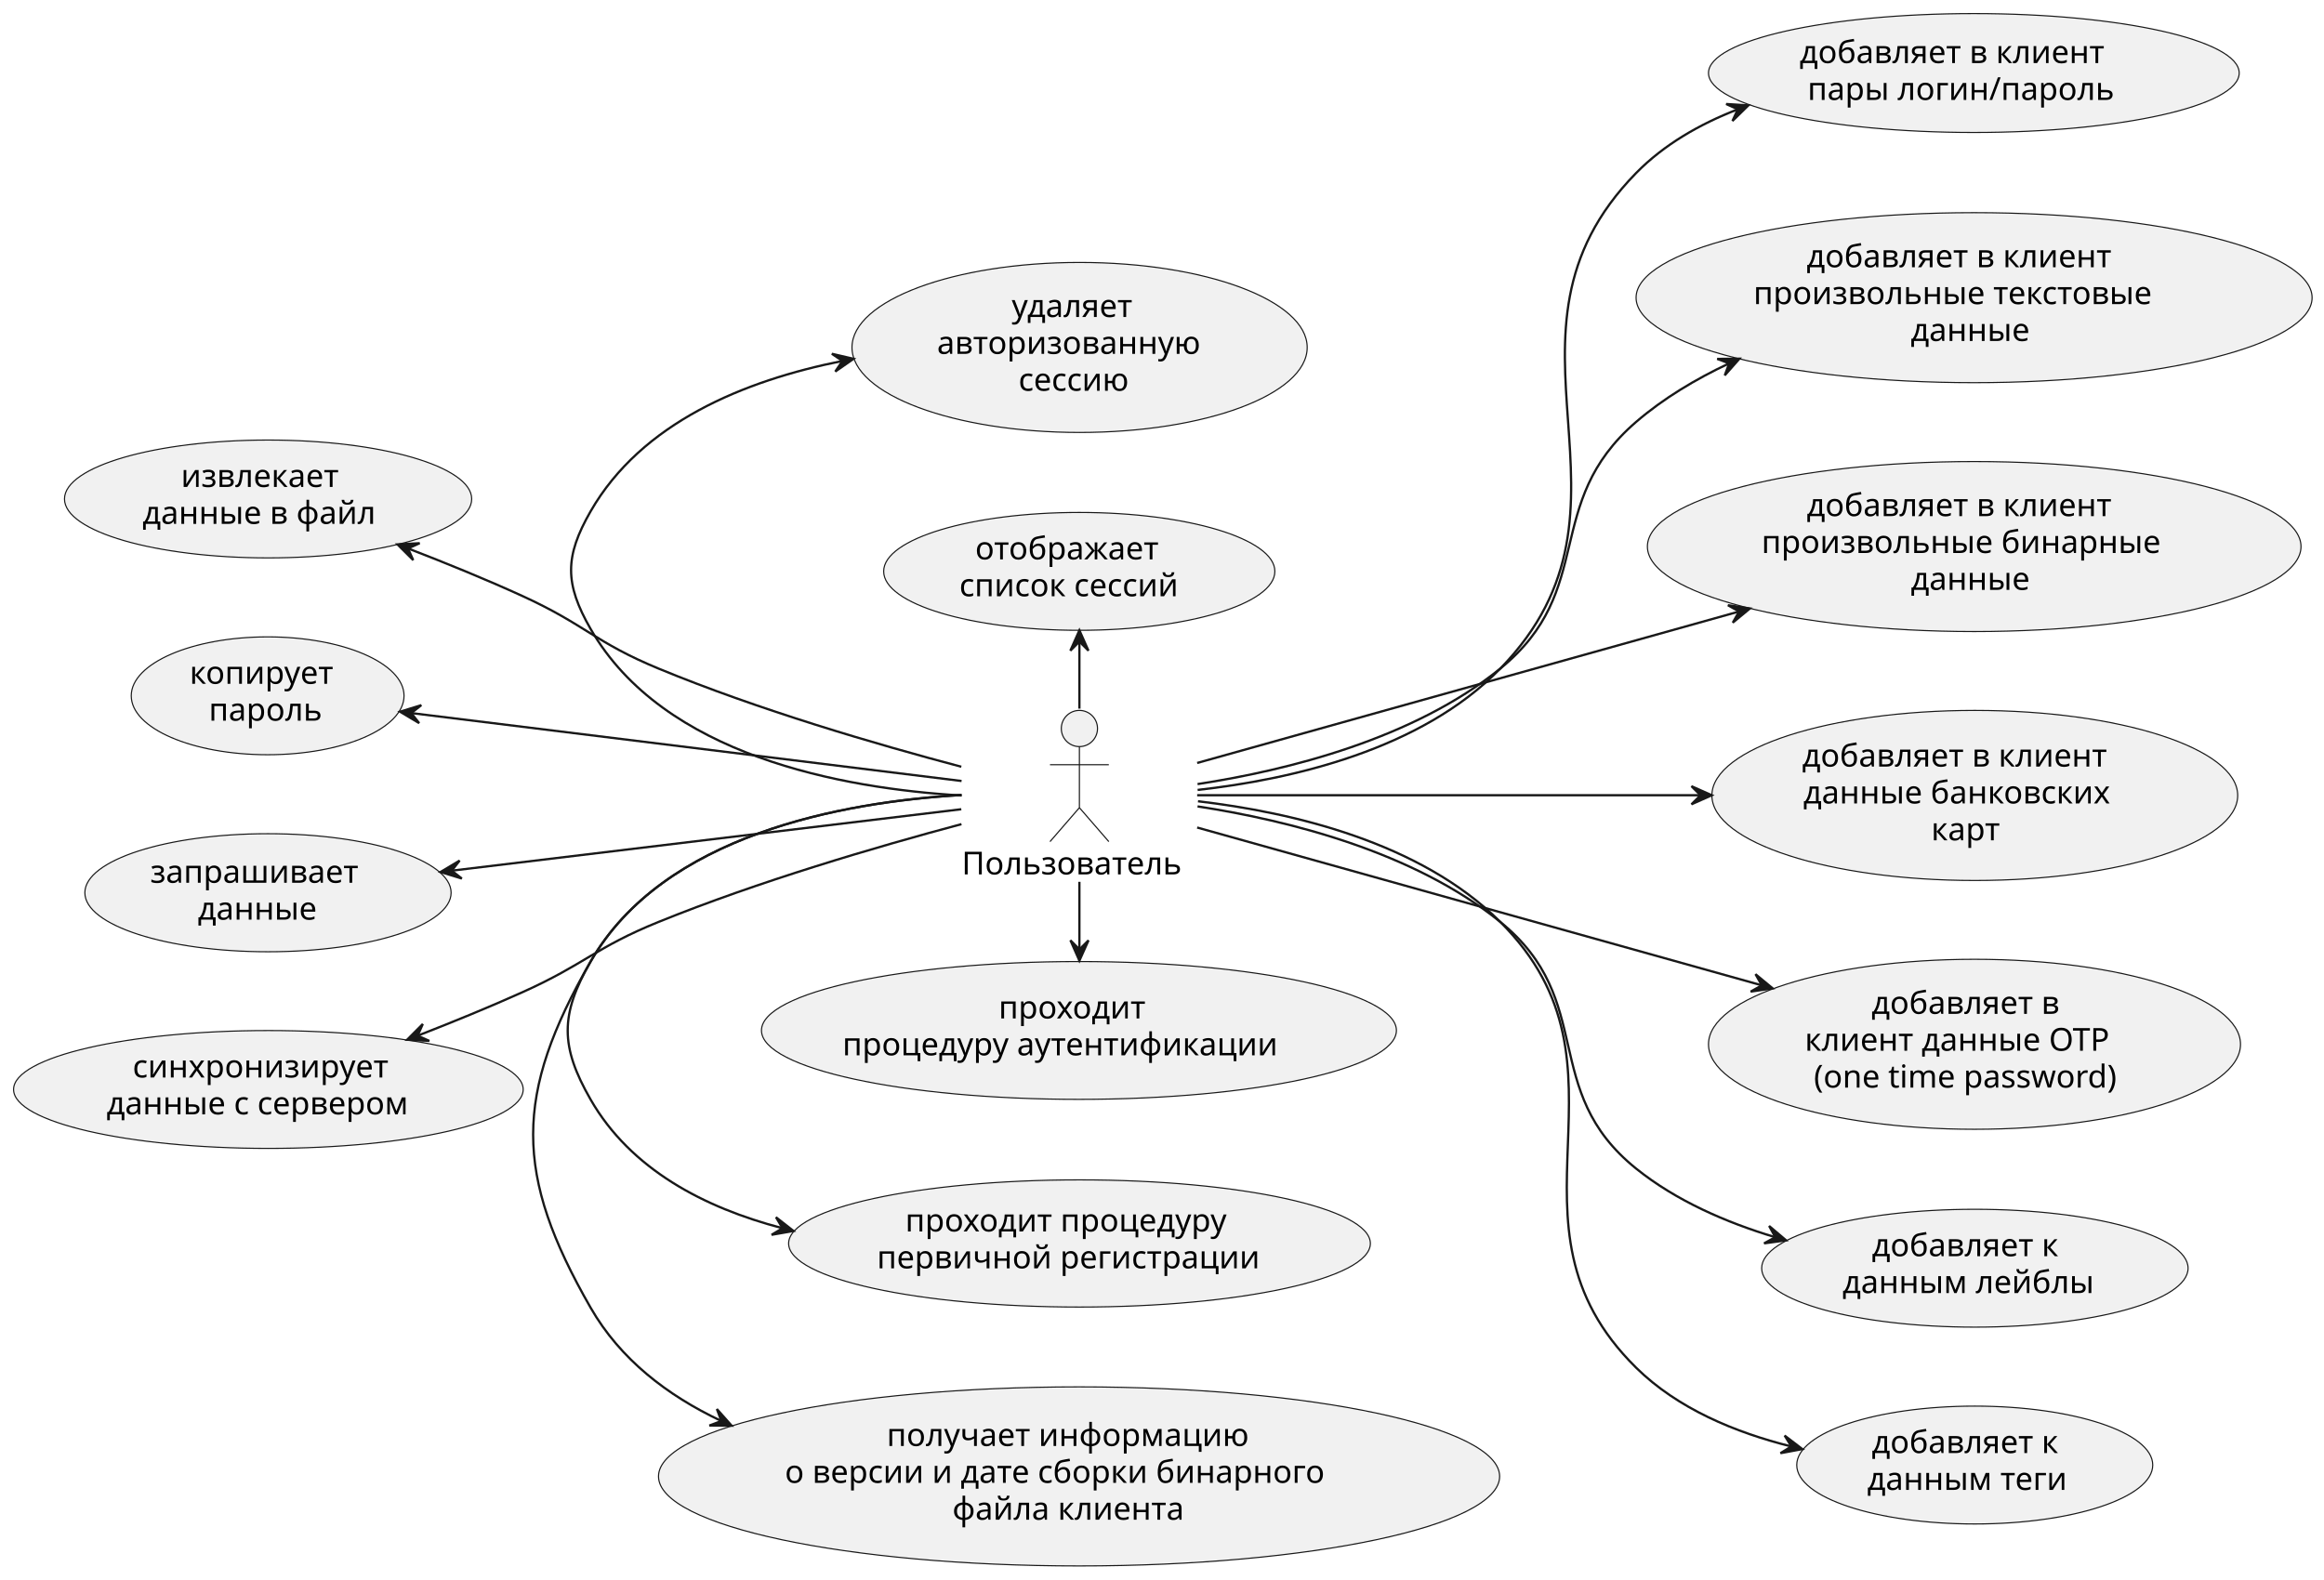
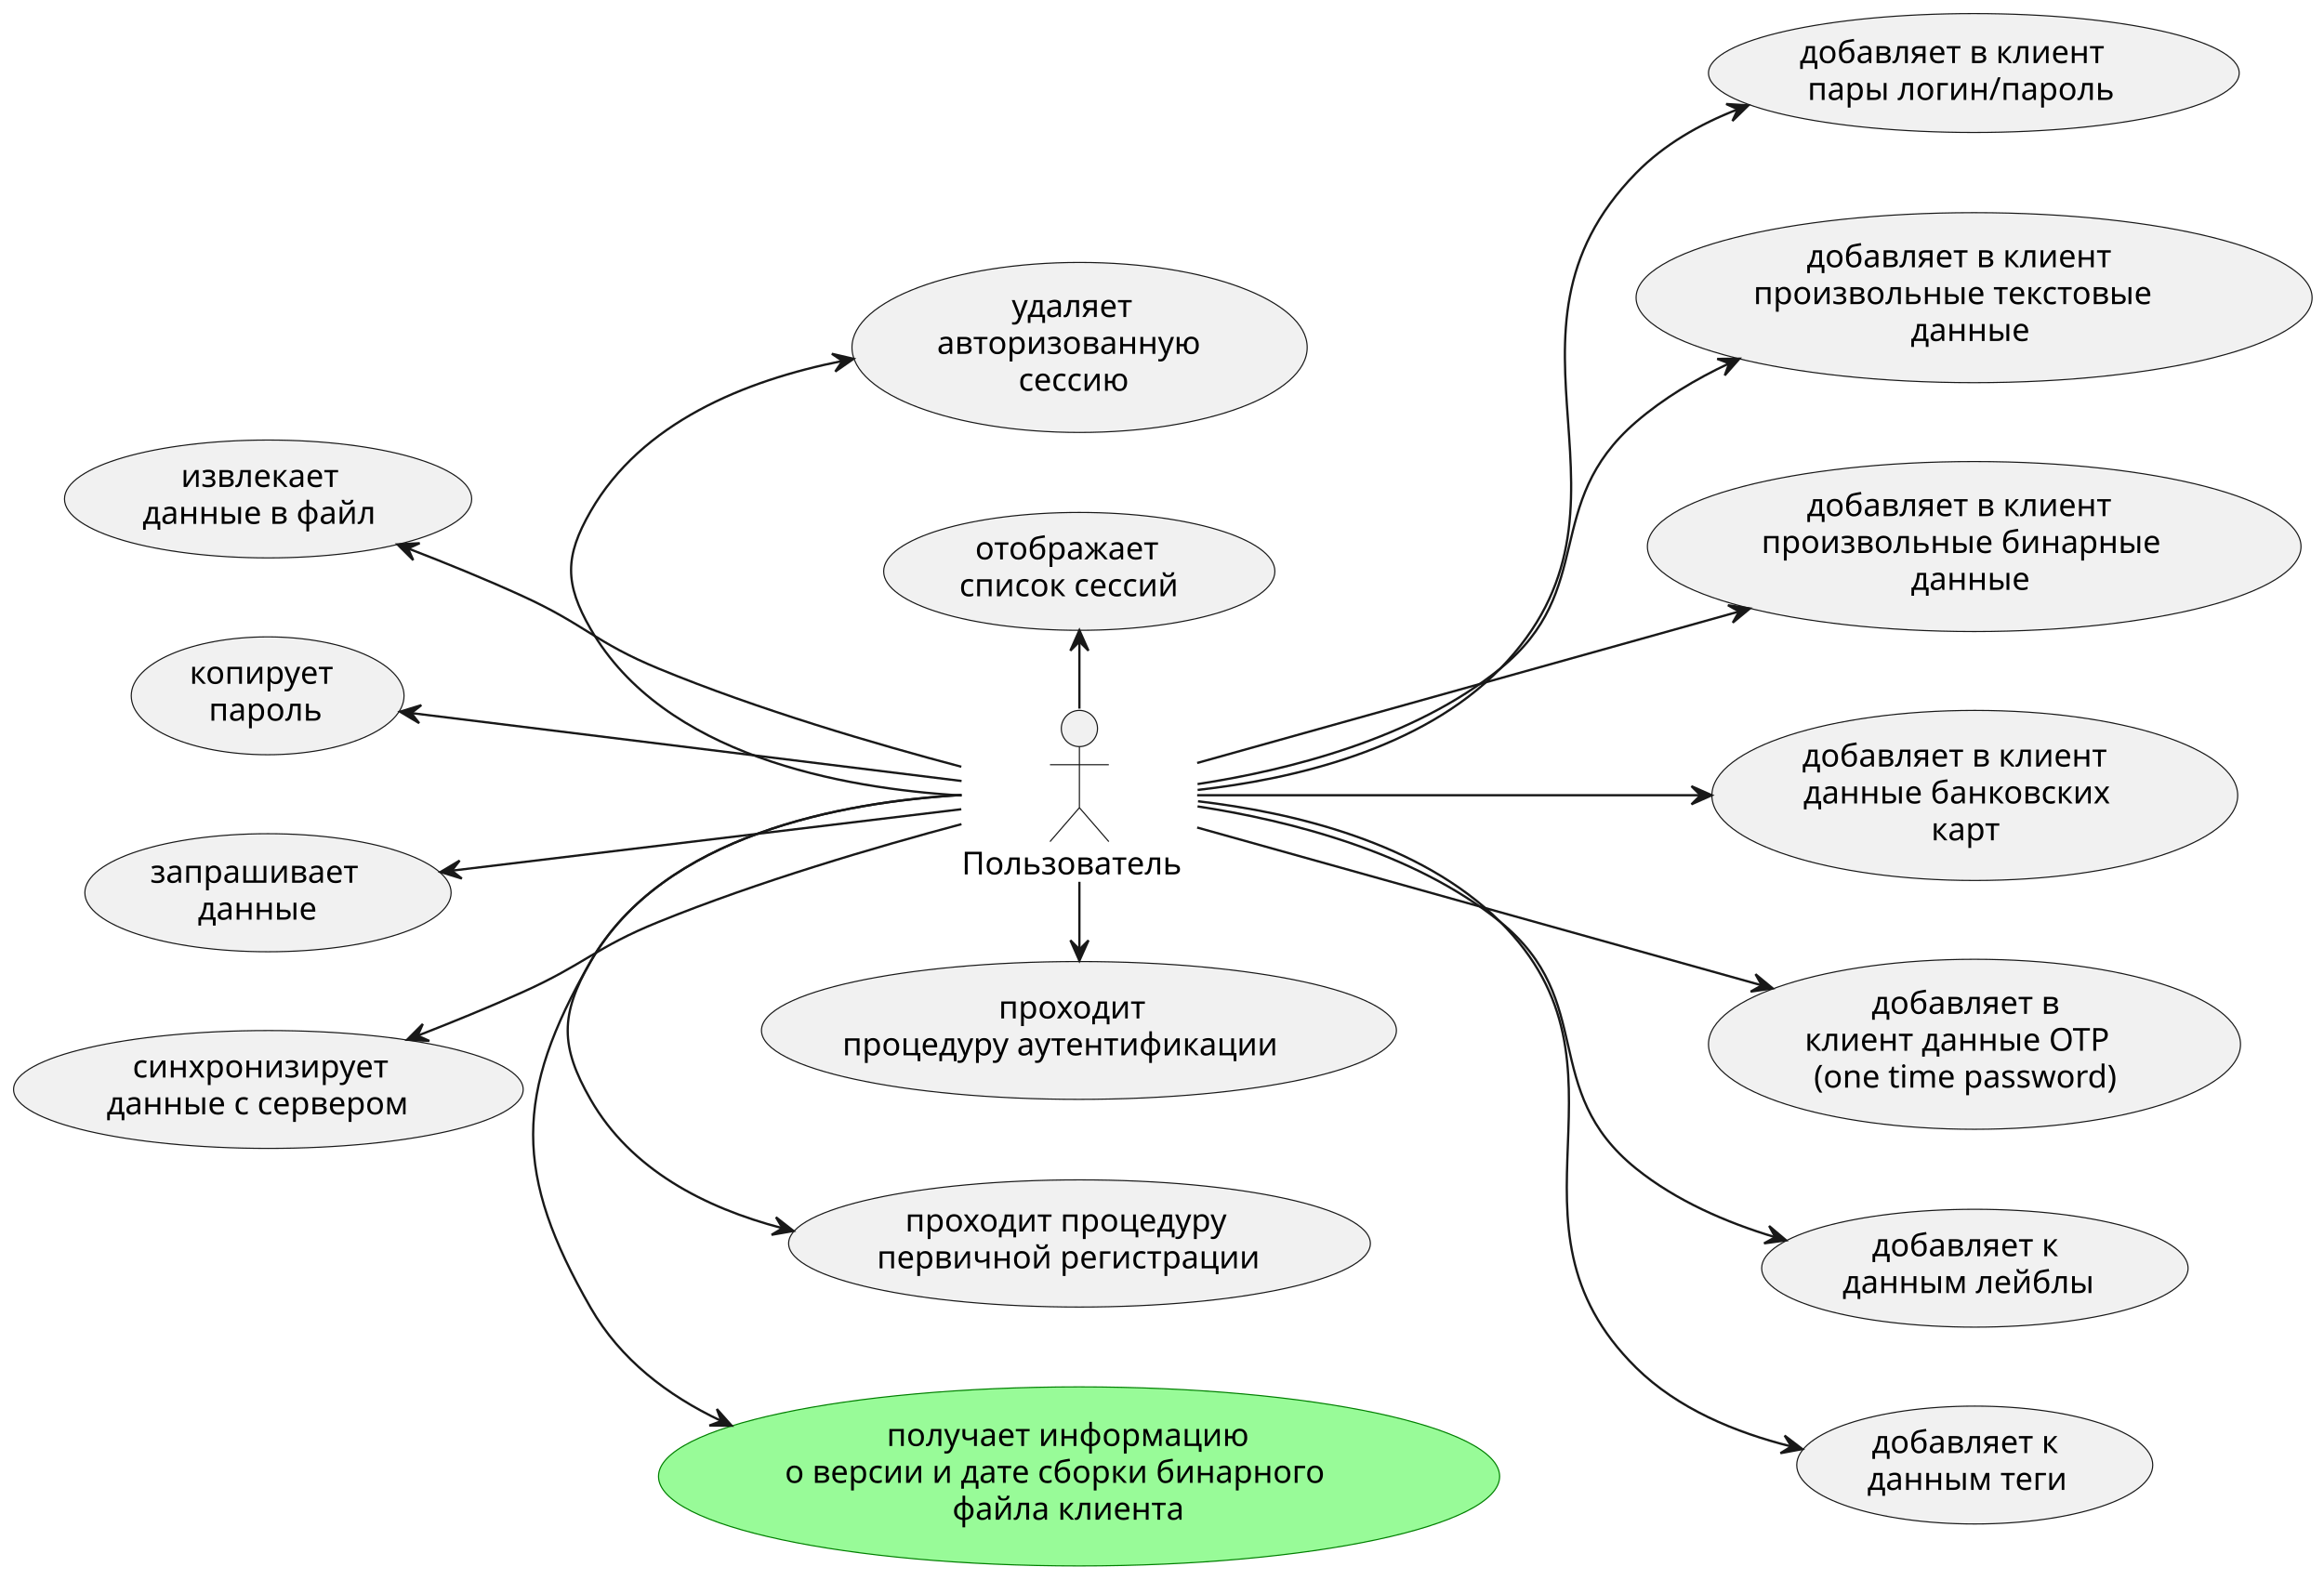
<svg xmlns="http://www.w3.org/2000/svg" contentStyleType="text/css" height="698px" preserveAspectRatio="none" style="width:1027px;height:698px;background:#FFFFFF;" version="1.1" viewBox="0 0 1027 698" width="1027px" zoomAndPan="magnify">
  <defs />
  <g>
    <g id="elem_u">
      <ellipse cx="477" cy="322" fill="#F1F1F1" rx="8" ry="8" style="stroke:#181818;stroke-width:0.5;" />
      <path d="M477,330 L477,357 M464,338 L490,338 M477,357 L464,372 M477,357 L490,372 " fill="none" style="stroke:#181818;stroke-width:0.5;" />
      <text fill="#000000" font-family="sans-serif" font-size="14" lengthAdjust="spacing" textLength="104" x="425" y="386.495">Пользователь</text>
    </g>
    <g id="elem_UC1">
-       <ellipse cx="476.853" cy="652.571" fill="#F1F1F1" rx="185.853" ry="39.571" style="stroke:#181818;stroke-width:0.5;" />
+       <ellipse cx="476.853" cy="652.571" fill="#98FB98" rx="185.853" ry="39.571" style="stroke:#008000;stroke-width:0.5;" />
      <text fill="#000000" font-family="sans-serif" font-size="14" lengthAdjust="spacing" textLength="170" x="391.853" y="639.12">получает информацию</text>
      <text fill="#000000" font-family="sans-serif" font-size="14" lengthAdjust="spacing" textLength="256" x="346.853" y="655.417">о версии и дате сборки бинарного</text>
      <text fill="#000000" font-family="sans-serif" font-size="14" lengthAdjust="spacing" textLength="112" x="420.853" y="671.714">файла клиента</text>
    </g>
    <g id="elem_UC2">
      <ellipse cx="477.039" cy="549.608" fill="#F1F1F1" rx="128.539" ry="28.108" style="stroke:#181818;stroke-width:0.5;" />
      <text fill="#000000" font-family="sans-serif" font-size="14" lengthAdjust="spacing" textLength="154" x="400.039" y="544.306">проходит процедуру</text>
      <text fill="#000000" font-family="sans-serif" font-size="14" lengthAdjust="spacing" textLength="179" x="387.539" y="560.603">первичной регистрации</text>
    </g>
    <g id="elem_UC3">
      <ellipse cx="872.263" cy="32.277" fill="#F1F1F1" rx="117.263" ry="26.277" style="stroke:#181818;stroke-width:0.5;" />
      <text fill="#000000" font-family="sans-serif" font-size="14" lengthAdjust="spacing" textLength="148" x="795.263" y="27.876">добавляет в клиент</text>
      <text fill="#000000" font-family="sans-serif" font-size="14" lengthAdjust="spacing" textLength="141" x="798.763" y="44.173">пары логин/пароль</text>
    </g>
    <g id="elem_UC4">
      <ellipse cx="872.371" cy="131.571" fill="#F1F1F1" rx="149.371" ry="37.571" style="stroke:#181818;stroke-width:0.5;" />
      <text fill="#000000" font-family="sans-serif" font-size="14" lengthAdjust="spacing" textLength="148" x="798.371" y="118.121">добавляет в клиент</text>
      <text fill="#000000" font-family="sans-serif" font-size="14" lengthAdjust="spacing" textLength="191" x="774.871" y="134.418">произвольные текстовые</text>
      <text fill="#000000" font-family="sans-serif" font-size="14" lengthAdjust="spacing" textLength="56" x="844.371" y="150.714">данные</text>
    </g>
    <g id="elem_UC5">
      <ellipse cx="872.421" cy="241.571" fill="#F1F1F1" rx="144.421" ry="37.571" style="stroke:#181818;stroke-width:0.5;" />
      <text fill="#000000" font-family="sans-serif" font-size="14" lengthAdjust="spacing" textLength="148" x="798.421" y="228.121">добавляет в клиент</text>
      <text fill="#000000" font-family="sans-serif" font-size="14" lengthAdjust="spacing" textLength="184" x="778.421" y="244.418">произвольные бинарные</text>
      <text fill="#000000" font-family="sans-serif" font-size="14" lengthAdjust="spacing" textLength="56" x="844.421" y="260.714">данные</text>
    </g>
    <g id="elem_UC6">
      <ellipse cx="872.683" cy="351.585" fill="#F1F1F1" rx="116.183" ry="37.585" style="stroke:#181818;stroke-width:0.5;" />
      <text fill="#000000" font-family="sans-serif" font-size="14" lengthAdjust="spacing" textLength="148" x="796.405" y="338.831">добавляет в клиент</text>
      <text fill="#000000" font-family="sans-serif" font-size="14" lengthAdjust="spacing" textLength="143" x="796.905" y="355.128">данные банковских</text>
      <text fill="#000000" font-family="sans-serif" font-size="14" lengthAdjust="spacing" textLength="34" x="853.405" y="371.425">карт</text>
    </g>
    <g id="elem_UC7">
      <ellipse cx="872.551" cy="461.571" fill="#F1F1F1" rx="117.551" ry="37.571" style="stroke:#181818;stroke-width:0.5;" />
      <text fill="#000000" font-family="sans-serif" font-size="14" lengthAdjust="spacing" textLength="91" x="827.051" y="448.121">добавляет в</text>
      <text fill="#000000" font-family="sans-serif" font-size="14" lengthAdjust="spacing" textLength="146" x="797.551" y="464.418">клиент данные OTP</text>
      <text fill="#000000" font-family="sans-serif" font-size="14" lengthAdjust="spacing" textLength="142" x="801.551" y="480.714">(one time password)</text>
    </g>
    <g id="elem_UC8">
      <ellipse cx="872.717" cy="560.547" fill="#F1F1F1" rx="94.217" ry="26.047" style="stroke:#181818;stroke-width:0.5;" />
      <text fill="#000000" font-family="sans-serif" font-size="14" lengthAdjust="spacing" textLength="91" x="827.217" y="555.245">добавляет к</text>
      <text fill="#000000" font-family="sans-serif" font-size="14" lengthAdjust="spacing" textLength="117" x="814.217" y="571.542">данным лейблы</text>
    </g>
    <g id="elem_UC9">
      <ellipse cx="872.66" cy="647.547" fill="#F1F1F1" rx="78.66" ry="26.047" style="stroke:#181818;stroke-width:0.5;" />
      <text fill="#000000" font-family="sans-serif" font-size="14" lengthAdjust="spacing" textLength="91" x="827.16" y="642.245">добавляет к</text>
      <text fill="#000000" font-family="sans-serif" font-size="14" lengthAdjust="spacing" textLength="95" x="825.16" y="658.542">данным теги</text>
    </g>
    <g id="elem_UC10">
      <ellipse cx="118.602" cy="481.547" fill="#F1F1F1" rx="112.602" ry="26.047" style="stroke:#181818;stroke-width:0.5;" />
      <text fill="#000000" font-family="sans-serif" font-size="14" lengthAdjust="spacing" textLength="120" x="58.602" y="476.245">синхронизирует</text>
      <text fill="#000000" font-family="sans-serif" font-size="14" lengthAdjust="spacing" textLength="143" x="47.102" y="492.542">данные с сервером</text>
    </g>
    <g id="elem_UC11">
      <ellipse cx="476.795" cy="455.459" fill="#F1F1F1" rx="140.295" ry="30.459" style="stroke:#181818;stroke-width:0.5;" />
      <text fill="#000000" font-family="sans-serif" font-size="14" lengthAdjust="spacing" textLength="71" x="441.295" y="450.157">проходит</text>
      <text fill="#000000" font-family="sans-serif" font-size="14" lengthAdjust="spacing" textLength="209" x="372.295" y="466.454">процедуру аутентификации</text>
    </g>
    <g id="elem_UC12">
      <ellipse cx="118.427" cy="394.59" fill="#F1F1F1" rx="80.927" ry="26.09" style="stroke:#181818;stroke-width:0.5;" />
      <text fill="#000000" font-family="sans-serif" font-size="14" lengthAdjust="spacing" textLength="98" x="66.427" y="390.19">запрашивает</text>
      <text fill="#000000" font-family="sans-serif" font-size="14" lengthAdjust="spacing" textLength="56" x="87.427" y="406.486">данные</text>
    </g>
    <g id="elem_UC13">
      <ellipse cx="118.276" cy="307.547" fill="#F1F1F1" rx="60.276" ry="26.047" style="stroke:#181818;stroke-width:0.5;" />
      <text fill="#000000" font-family="sans-serif" font-size="14" lengthAdjust="spacing" textLength="69" x="83.776" y="302.245">копирует</text>
      <text fill="#000000" font-family="sans-serif" font-size="14" lengthAdjust="spacing" textLength="52" x="92.276" y="318.542">пароль</text>
    </g>
    <g id="elem_UC14">
      <ellipse cx="118.474" cy="220.547" fill="#F1F1F1" rx="89.974" ry="26.047" style="stroke:#181818;stroke-width:0.5;" />
      <text fill="#000000" font-family="sans-serif" font-size="14" lengthAdjust="spacing" textLength="77" x="79.974" y="215.245">извлекает</text>
      <text fill="#000000" font-family="sans-serif" font-size="14" lengthAdjust="spacing" textLength="111" x="62.974" y="231.542">данные в файл</text>
    </g>
    <g id="elem_UC15">
      <ellipse cx="476.939" cy="252.547" fill="#F1F1F1" rx="86.439" ry="26.047" style="stroke:#181818;stroke-width:0.5;" />
      <text fill="#000000" font-family="sans-serif" font-size="14" lengthAdjust="spacing" textLength="92" x="430.939" y="247.245">отображает</text>
      <text fill="#000000" font-family="sans-serif" font-size="14" lengthAdjust="spacing" textLength="106" x="423.939" y="263.542">список сессий</text>
    </g>
    <g id="elem_UC16">
      <ellipse cx="477.081" cy="153.571" fill="#F1F1F1" rx="100.581" ry="37.571" style="stroke:#181818;stroke-width:0.5;" />
      <text fill="#000000" font-family="sans-serif" font-size="14" lengthAdjust="spacing" textLength="60" x="447.081" y="140.121">удаляет</text>
      <text fill="#000000" font-family="sans-serif" font-size="14" lengthAdjust="spacing" textLength="122" x="414.081" y="156.418">авторизованную</text>
      <text fill="#000000" font-family="sans-serif" font-size="14" lengthAdjust="spacing" textLength="54" x="450.081" y="172.714">сессию</text>
    </g>
    <g id="link_u_UC1">
      <path d="M424.92,351.39 C371.93,354.52 293.16,369.01 261,425 C227.13,483.97 227.13,519.03 261,578 C274.1,600.82 294.92,616.81 318.57,627.98 " fill="none" id="u-to-UC1" style="stroke:#181818;stroke-width:1.0;" />
      <polygon fill="#181818" points="323.33,630.16,316.792,622.794,318.778,628.091,313.481,630.077,323.33,630.16" style="stroke:#181818;stroke-width:1.0;" />
    </g>
    <g id="link_u_UC2">
      <path d="M424.92,351.39 C371.93,354.52 293.16,369.01 261,425 C247.5,448.51 247.5,462.49 261,486 C278.72,516.85 311.15,533.79 345.58,542.81 " fill="none" id="u-to-UC2" style="stroke:#181818;stroke-width:1.0;" />
      <polygon fill="#181818" points="350.67,544.09,342.913,538.021,345.82,542.874,340.967,545.781,350.67,544.09" style="stroke:#181818;stroke-width:1.0;" />
    </g>
    <g id="link_u_UC3">
      <path d="M529.24,349.15 C570.79,344.5 628,331.44 663,295.5 C733.41,223.2 652.38,148.59 723,76.5 C735.38,63.86 751.21,54.81 767.9,48.34 " fill="none" id="u-to-UC3" style="stroke:#181818;stroke-width:1.0;" />
      <polygon fill="#181818" points="772.63,46.58,762.8,45.968,767.944,48.323,765.589,53.467,772.63,46.58" style="stroke:#181818;stroke-width:1.0;" />
    </g>
    <g id="link_u_UC4">
      <path d="M529.21,346.57 C569.36,340.4 624.67,326.55 663,295.5 C705.97,260.7 681.1,222.59 723,186.5 C735.08,176.09 749.31,167.58 764.09,160.63 " fill="none" id="u-to-UC4" style="stroke:#181818;stroke-width:1.0;" />
      <polygon fill="#181818" points="768.7,158.53,758.852,158.638,764.154,160.611,762.181,165.913,768.7,158.53" style="stroke:#181818;stroke-width:1.0;" />
    </g>
    <g id="link_u_UC5">
      <path d="M529.04,337.23 C589.37,320.37 691.29,291.88 768.3,270.35 " fill="none" id="u-to-UC5" style="stroke:#181818;stroke-width:1.0;" />
      <polygon fill="#181818" points="773.33,268.94,763.586,267.505,768.514,270.283,765.736,275.211,773.33,268.94" style="stroke:#181818;stroke-width:1.0;" />
    </g>
    <g id="link_u_UC6">
      <path d="M529.04,351.5 C584.99,351.5 676.7,351.5 751.14,351.5 " fill="none" id="u-to-UC6" style="stroke:#181818;stroke-width:1.0;" />
      <polygon fill="#181818" points="756.47,351.5,747.47,347.5,751.47,351.5,747.47,355.5,756.47,351.5" style="stroke:#181818;stroke-width:1.0;" />
    </g>
    <g id="link_u_UC7">
      <path d="M529.04,365.77 C592.02,383.37 700.31,413.65 778.28,435.44 " fill="none" id="u-to-UC7" style="stroke:#181818;stroke-width:1.0;" />
      <polygon fill="#181818" points="783.37,436.86,775.776,430.589,778.554,435.517,773.626,438.295,783.37,436.86" style="stroke:#181818;stroke-width:1.0;" />
    </g>
    <g id="link_u_UC8">
      <path d="M529.21,356.43 C569.36,362.6 624.67,376.45 663,407.5 C705.97,442.3 679.93,481.82 723,516.5 C740.62,530.69 762.7,540.3 784.4,546.82 " fill="none" id="u-to-UC8" style="stroke:#181818;stroke-width:1.0;" />
      <polygon fill="#181818" points="789.32,548.24,781.8,541.88,784.52,546.84,779.56,549.56,789.32,548.24" style="stroke:#181818;stroke-width:1.0;" />
    </g>
    <g id="link_u_UC9">
      <path d="M529.4,354.16 C570.75,359 627.61,372.17 663,407.5 C727.77,472.16 657.84,540.23 723,604.5 C741.36,622.61 766.86,633.18 791.56,639.33 " fill="none" id="u-to-UC9" style="stroke:#181818;stroke-width:1.0;" />
      <polygon fill="#181818" points="796.48,640.5,788.652,634.523,791.616,639.341,786.798,642.305,796.48,640.5" style="stroke:#181818;stroke-width:1.0;" />
    </g>
    <g id="link_UC10_u">
      <path d="M184.62,457.76 C199.96,451.79 216.17,445.17 231,438.5 C258.38,426.19 263.19,418.78 291,407.5 C335.16,389.59 387.25,374.32 424.88,364.27 " fill="none" id="UC10-backto-u" style="stroke:#181818;stroke-width:1.0;" />
      <polygon fill="#181818" points="179.89,459.59,189.727,460.076,184.554,457.787,186.843,452.614,179.89,459.59" style="stroke:#181818;stroke-width:1.0;" />
    </g>
    <g id="link_u_UC11">
      <path d="M477,389.78 C477,399.67 477,409.56 477,419.45 " fill="none" id="u-to-UC11" style="stroke:#181818;stroke-width:1.0;" />
      <polygon fill="#181818" points="477,424.62,481.026,415.632,477.014,419.62,473.026,415.609,477,424.62" style="stroke:#181818;stroke-width:1.0;" />
    </g>
    <g id="link_UC12_u">
      <path d="M200,384.79 C268.91,376.48 366.03,364.76 424.8,357.68 " fill="none" id="UC12-backto-u" style="stroke:#181818;stroke-width:1.0;" />
      <polygon fill="#181818" points="194.67,385.43,204.085,388.32,199.634,384.829,203.124,380.377,194.67,385.43" style="stroke:#181818;stroke-width:1.0;" />
    </g>
    <g id="link_UC13_u">
      <path d="M182.09,315.22 C251.12,323.75 360.89,337.29 424.93,345.2 " fill="none" id="UC13-backto-u" style="stroke:#181818;stroke-width:1.0;" />
      <polygon fill="#181818" points="176.78,314.57,185.234,319.623,181.744,315.171,186.195,311.68,176.78,314.57" style="stroke:#181818;stroke-width:1.0;" />
    </g>
    <g id="link_UC14_u">
      <path d="M180.71,242.57 C197.21,248.93 214.93,256.15 231,263.5 C258.48,276.07 263.07,283.96 291,295.5 C335.04,313.7 387.14,328.94 424.81,338.9 " fill="none" id="UC14-backto-u" style="stroke:#181818;stroke-width:1.0;" />
      <polygon fill="#181818" points="175.63,240.62,182.608,247.57,180.3,242.405,185.465,240.097,175.63,240.62" style="stroke:#181818;stroke-width:1.0;" />
    </g>
    <g id="link_UC15_u">
      <path d="M477,283.73 C477,293.56 477,303.39 477,313.21 " fill="none" id="UC15-backto-u" style="stroke:#181818;stroke-width:1.0;" />
      <polygon fill="#181818" points="477,278.59,473,287.59,477,283.59,481,287.59,477,278.59" style="stroke:#181818;stroke-width:1.0;" />
    </g>
    <g id="link_UC16_u">
      <path d="M372.2,159.56 C328.83,168.21 283.48,186.86 261,226 C249.49,246.04 249.49,257.96 261,278 C293.16,333.99 371.93,348.48 424.92,351.61 " fill="none" id="UC16-backto-u" style="stroke:#181818;stroke-width:1.0;" />
      <polygon fill="#181818" points="377.2,158.6,367.608,156.368,372.29,159.542,369.115,164.224,377.2,158.6" style="stroke:#181818;stroke-width:1.0;" />
    </g>
  </g>
</svg>
